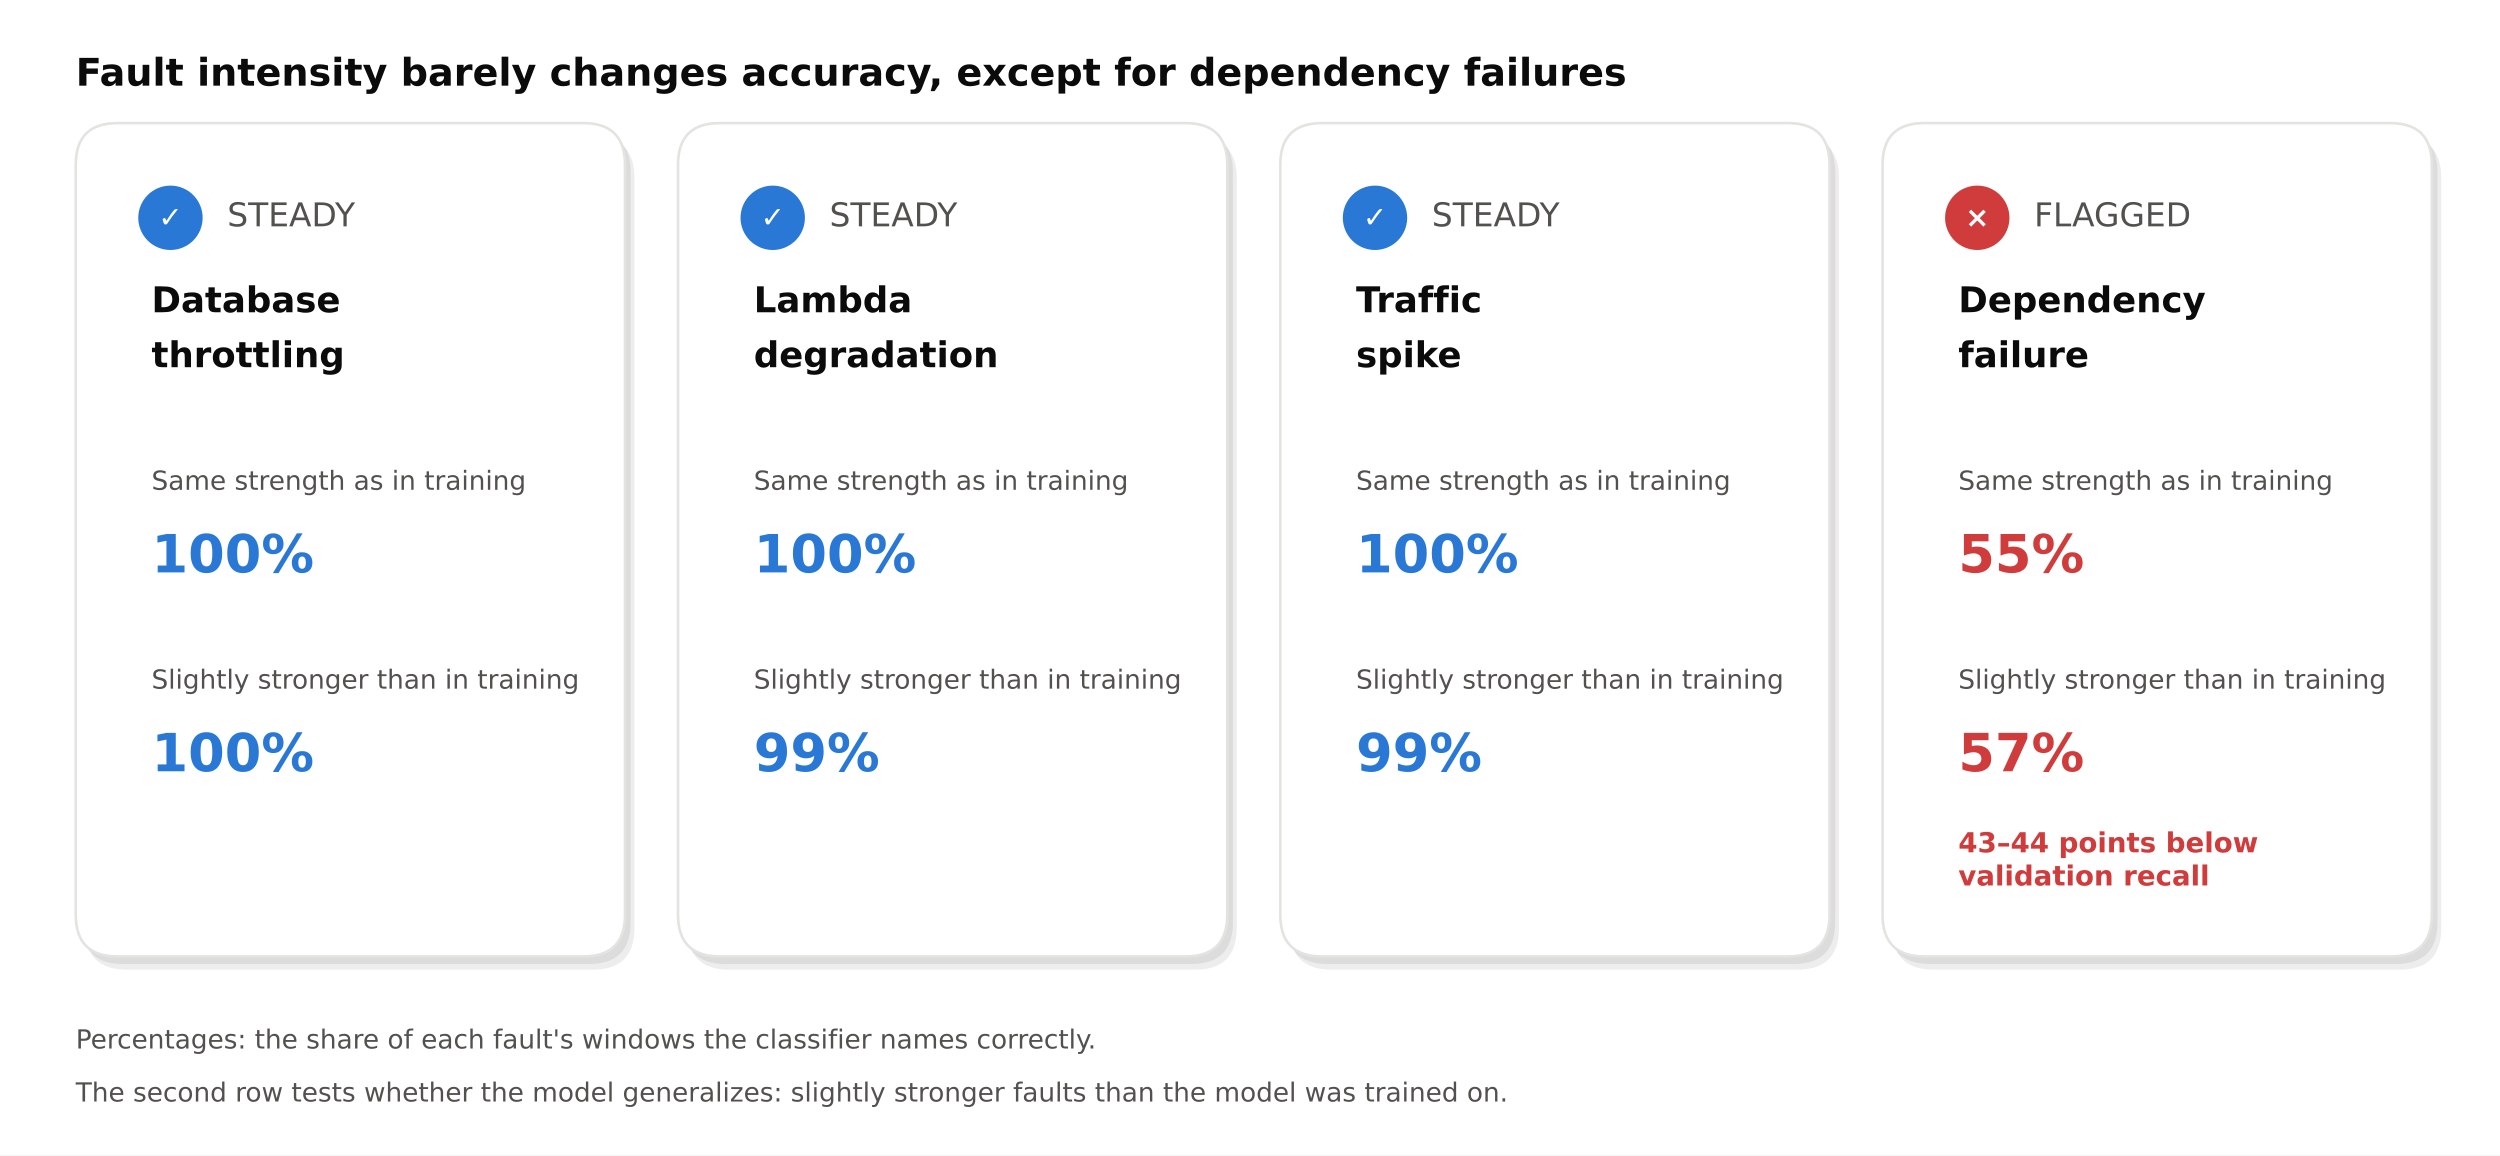
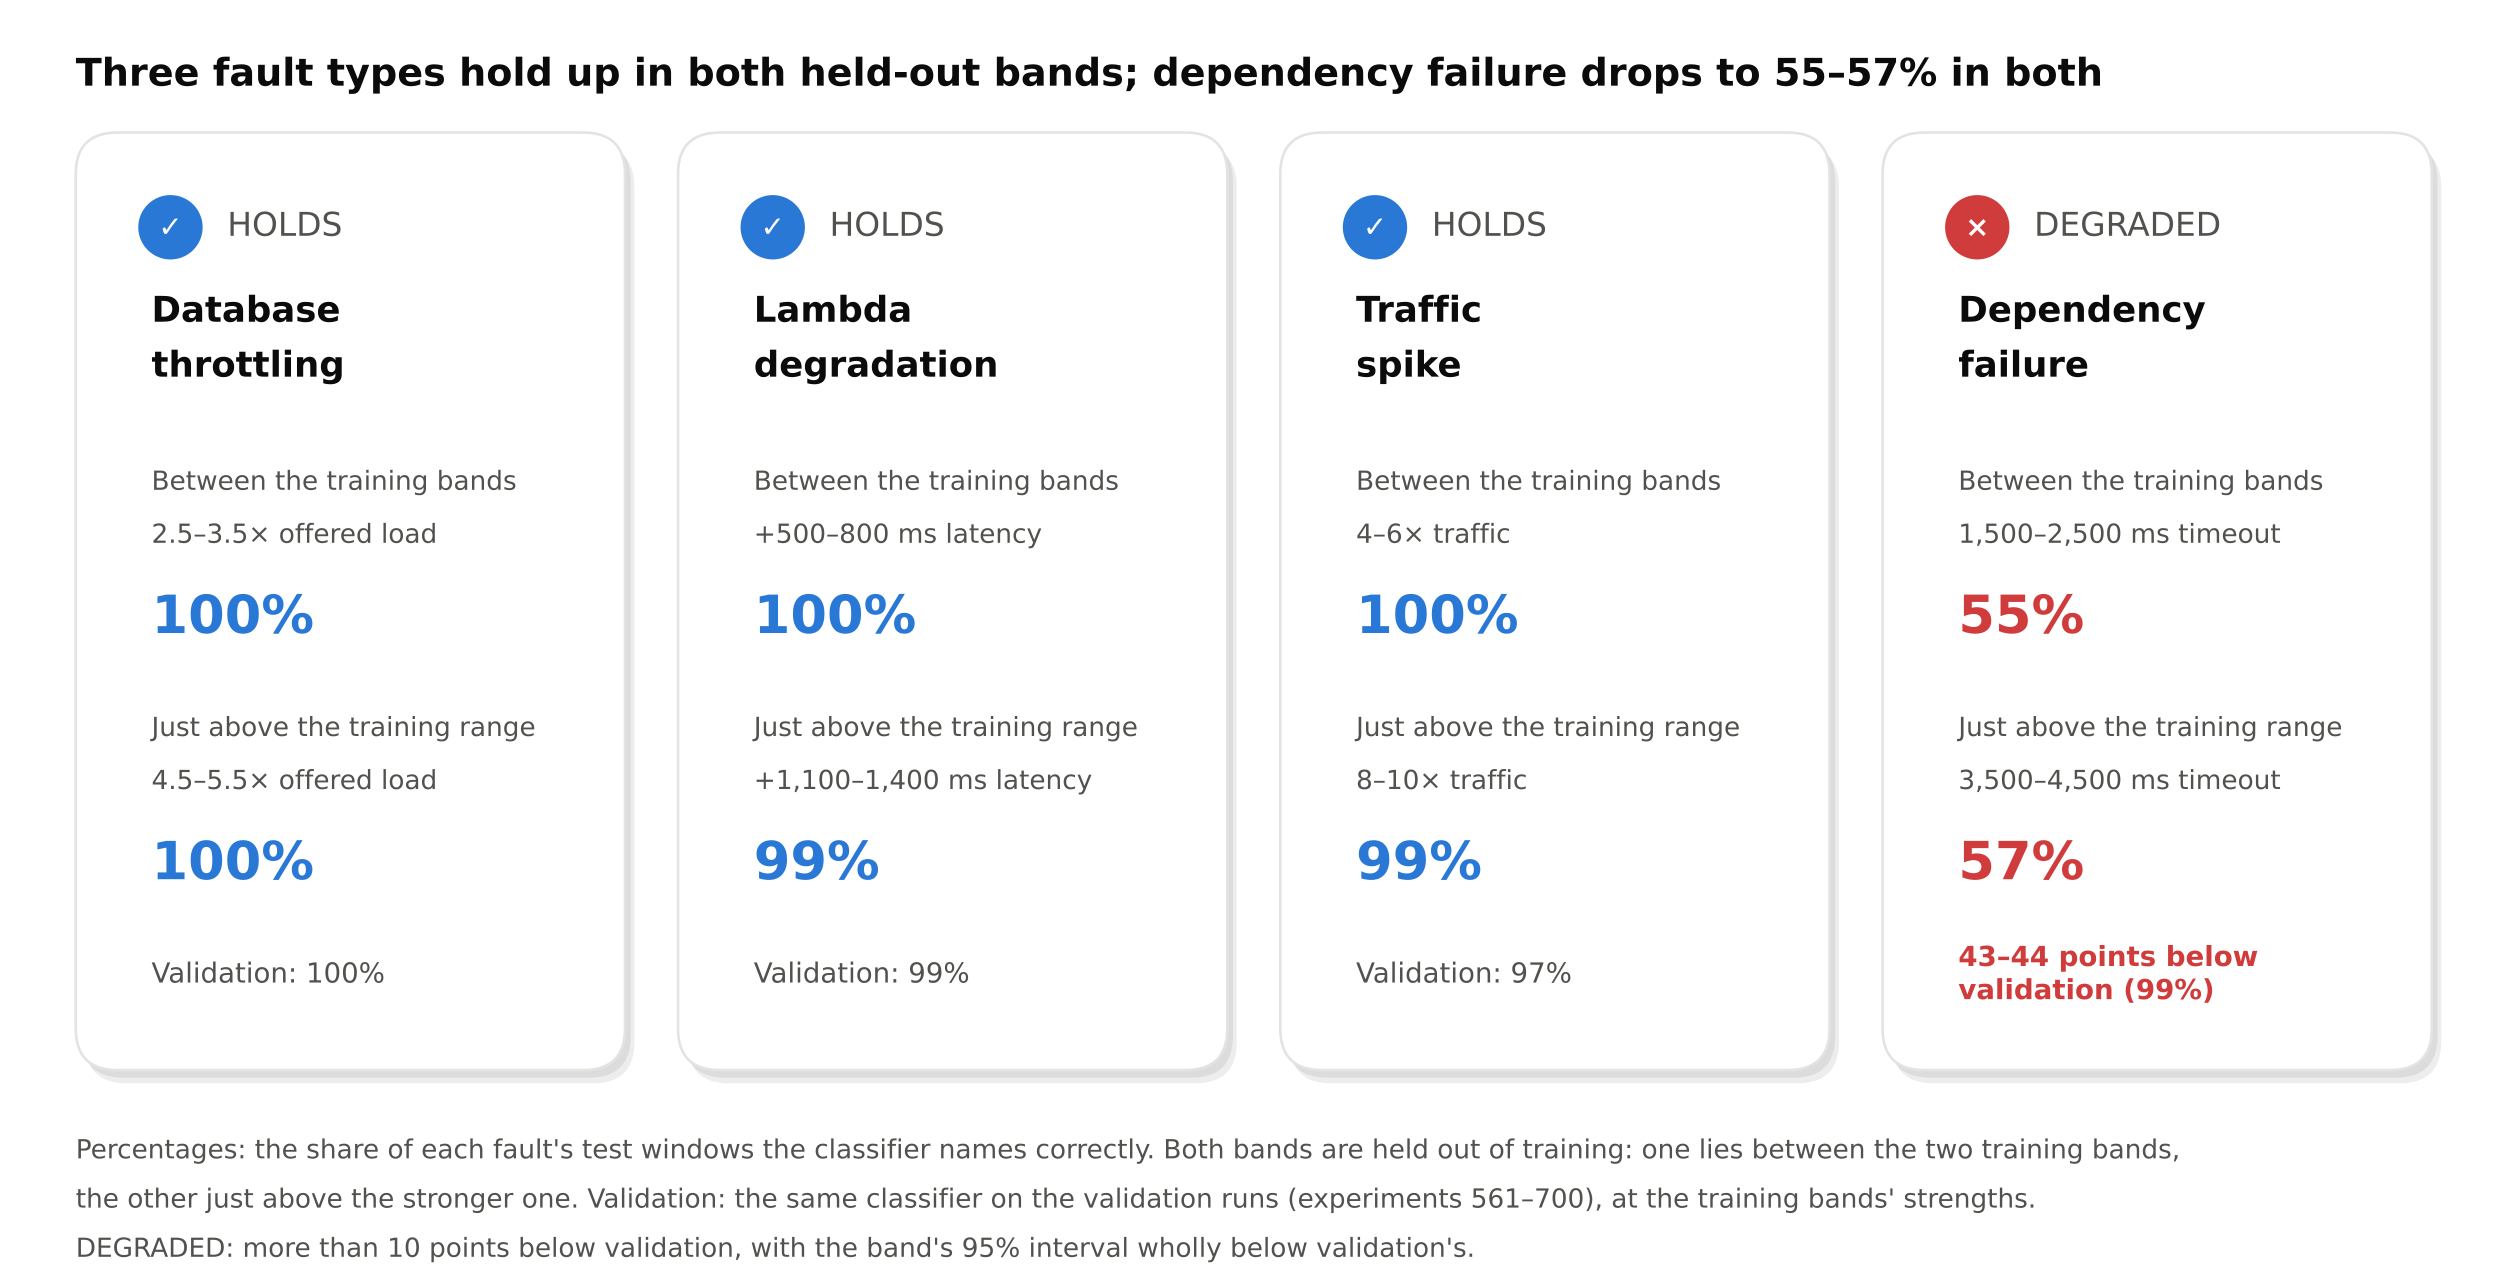
- <svg xmlns="http://www.w3.org/2000/svg" width="950.4pt" height="439.2pt" viewBox="0 0 950.4 439.2" version="1.1">
+ <svg xmlns="http://www.w3.org/2000/svg" width="950.4pt" height="489.6pt" viewBox="0 0 950.4 489.6" version="1.1">
  <defs>
    <style type="text/css">*{stroke-linejoin: round; stroke-linecap: butt}</style>
  </defs>
  <g id="figure_1">
    <g id="patch_1">
-       <path d="M 0 439.2  L 950.4 439.2  L 950.4 -0  L 0 -0  z " style="fill: #ffffff" />
+       <path d="M 0 489.6  L 950.4 489.6  L 950.4 0  L 0 0  z " style="fill: #ffffff" />
    </g>
    <g id="axes_1">
      <g id="patch_2">
-         <path d="M 48.24 368.64  L 225.36 368.64  Q 241.2 368.64 241.2 352.8  L 241.2 67.68  Q 241.2 51.84 225.36 51.84  L 48.24 51.84  Q 32.4 51.84 32.4 67.68  L 32.4 352.8  Q 32.4 368.64 48.24 368.64  z " clip-path="url(#pe6ac999317)" style="fill-opacity: 0.071" />
+         <path d="M 48.24 411.84  L 225.36 411.84  Q 241.2 411.84 241.2 396  L 241.2 71.28  Q 241.2 55.44 225.36 55.44  L 48.24 55.44  Q 32.4 55.44 32.4 71.28  L 32.4 396  Q 32.4 411.84 48.24 411.84  z " clip-path="url(#p3d60a3a40b)" style="fill-opacity: 0.071" />
      </g>
      <g id="patch_3">
-         <path d="M 46.8 366.48  L 223.92 366.48  Q 239.76 366.48 239.76 350.64  L 239.76 65.52  Q 239.76 49.68 223.92 49.68  L 46.8 49.68  Q 30.96 49.68 30.96 65.52  L 30.96 350.64  Q 30.96 366.48 46.8 366.48  z " clip-path="url(#pe6ac999317)" style="fill-opacity: 0.071" />
+         <path d="M 46.8 409.68  L 223.92 409.68  Q 239.76 409.68 239.76 393.84  L 239.76 69.12  Q 239.76 53.28 223.92 53.28  L 46.8 53.28  Q 30.96 53.28 30.96 69.12  L 30.96 393.84  Q 30.96 409.68 46.8 409.68  z " clip-path="url(#p3d60a3a40b)" style="fill-opacity: 0.071" />
      </g>
      <g id="patch_4">
-         <path d="M 277.2 368.64  L 454.32 368.64  Q 470.16 368.64 470.16 352.8  L 470.16 67.68  Q 470.16 51.84 454.32 51.84  L 277.2 51.84  Q 261.36 51.84 261.36 67.68  L 261.36 352.8  Q 261.36 368.64 277.2 368.64  z " clip-path="url(#pe6ac999317)" style="fill-opacity: 0.071" />
+         <path d="M 277.2 411.84  L 454.32 411.84  Q 470.16 411.84 470.16 396  L 470.16 71.28  Q 470.16 55.44 454.32 55.44  L 277.2 55.44  Q 261.36 55.44 261.36 71.28  L 261.36 396  Q 261.36 411.84 277.2 411.84  z " clip-path="url(#p3d60a3a40b)" style="fill-opacity: 0.071" />
      </g>
      <g id="patch_5">
-         <path d="M 275.76 366.48  L 452.88 366.48  Q 468.72 366.48 468.72 350.64  L 468.72 65.52  Q 468.72 49.68 452.88 49.68  L 275.76 49.68  Q 259.92 49.68 259.92 65.52  L 259.92 350.64  Q 259.92 366.48 275.76 366.48  z " clip-path="url(#pe6ac999317)" style="fill-opacity: 0.071" />
+         <path d="M 275.76 409.68  L 452.88 409.68  Q 468.72 409.68 468.72 393.84  L 468.72 69.12  Q 468.72 53.28 452.88 53.28  L 275.76 53.28  Q 259.92 53.28 259.92 69.12  L 259.92 393.84  Q 259.92 409.68 275.76 409.68  z " clip-path="url(#p3d60a3a40b)" style="fill-opacity: 0.071" />
      </g>
      <g id="patch_6">
-         <path d="M 506.16 368.64  L 683.28 368.64  Q 699.12 368.64 699.12 352.8  L 699.12 67.68  Q 699.12 51.84 683.28 51.84  L 506.16 51.84  Q 490.32 51.84 490.32 67.68  L 490.32 352.8  Q 490.32 368.64 506.16 368.64  z " clip-path="url(#pe6ac999317)" style="fill-opacity: 0.071" />
+         <path d="M 506.16 411.84  L 683.28 411.84  Q 699.12 411.84 699.12 396  L 699.12 71.28  Q 699.12 55.44 683.28 55.44  L 506.16 55.44  Q 490.32 55.44 490.32 71.28  L 490.32 396  Q 490.32 411.84 506.16 411.84  z " clip-path="url(#p3d60a3a40b)" style="fill-opacity: 0.071" />
      </g>
      <g id="patch_7">
-         <path d="M 504.72 366.48  L 681.84 366.48  Q 697.68 366.48 697.68 350.64  L 697.68 65.52  Q 697.68 49.68 681.84 49.68  L 504.72 49.68  Q 488.88 49.68 488.88 65.52  L 488.88 350.64  Q 488.88 366.48 504.72 366.48  z " clip-path="url(#pe6ac999317)" style="fill-opacity: 0.071" />
+         <path d="M 504.72 409.68  L 681.84 409.68  Q 697.68 409.68 697.68 393.84  L 697.68 69.12  Q 697.68 53.28 681.84 53.28  L 504.72 53.28  Q 488.88 53.28 488.88 69.12  L 488.88 393.84  Q 488.88 409.68 504.72 409.68  z " clip-path="url(#p3d60a3a40b)" style="fill-opacity: 0.071" />
      </g>
      <g id="patch_8">
-         <path d="M 735.12 368.64  L 912.24 368.64  Q 928.08 368.64 928.08 352.8  L 928.08 67.68  Q 928.08 51.84 912.24 51.84  L 735.12 51.84  Q 719.28 51.84 719.28 67.68  L 719.28 352.8  Q 719.28 368.64 735.12 368.64  z " clip-path="url(#pe6ac999317)" style="fill-opacity: 0.071" />
+         <path d="M 735.12 411.84  L 912.24 411.84  Q 928.08 411.84 928.08 396  L 928.08 71.28  Q 928.08 55.44 912.24 55.44  L 735.12 55.44  Q 719.28 55.44 719.28 71.28  L 719.28 396  Q 719.28 411.84 735.12 411.84  z " clip-path="url(#p3d60a3a40b)" style="fill-opacity: 0.071" />
      </g>
      <g id="patch_9">
-         <path d="M 733.68 366.48  L 910.8 366.48  Q 926.64 366.48 926.64 350.64  L 926.64 65.52  Q 926.64 49.68 910.8 49.68  L 733.68 49.68  Q 717.84 49.68 717.84 65.52  L 717.84 350.64  Q 717.84 366.48 733.68 366.48  z " clip-path="url(#pe6ac999317)" style="fill-opacity: 0.071" />
+         <path d="M 733.68 409.68  L 910.8 409.68  Q 926.64 409.68 926.64 393.84  L 926.64 69.12  Q 926.64 53.28 910.8 53.28  L 733.68 53.28  Q 717.84 53.28 717.84 69.12  L 717.84 393.84  Q 717.84 409.68 733.68 409.68  z " clip-path="url(#p3d60a3a40b)" style="fill-opacity: 0.071" />
      </g>
      <g id="patch_10">
-         <path d="M 44.64 363.6  L 221.76 363.6  Q 237.6 363.6 237.6 347.76  L 237.6 62.64  Q 237.6 46.8 221.76 46.8  L 44.64 46.8  Q 28.8 46.8 28.8 62.64  L 28.8 347.76  Q 28.8 363.6 44.64 363.6  z " clip-path="url(#pe6ac999317)" style="fill: #ffffff; stroke: #e4e3df; stroke-linejoin: miter" />
+         <path d="M 44.64 406.8  L 221.76 406.8  Q 237.6 406.8 237.6 390.96  L 237.6 66.24  Q 237.6 50.4 221.76 50.4  L 44.64 50.4  Q 28.8 50.4 28.8 66.24  L 28.8 390.96  Q 28.8 406.8 44.64 406.8  z " clip-path="url(#p3d60a3a40b)" style="fill: #ffffff; stroke: #e4e3df; stroke-linejoin: miter" />
      </g>
      <g id="patch_11">
-         <path d="M 273.6 363.6  L 450.72 363.6  Q 466.56 363.6 466.56 347.76  L 466.56 62.64  Q 466.56 46.8 450.72 46.8  L 273.6 46.8  Q 257.76 46.8 257.76 62.64  L 257.76 347.76  Q 257.76 363.6 273.6 363.6  z " clip-path="url(#pe6ac999317)" style="fill: #ffffff; stroke: #e4e3df; stroke-linejoin: miter" />
+         <path d="M 273.6 406.8  L 450.72 406.8  Q 466.56 406.8 466.56 390.96  L 466.56 66.24  Q 466.56 50.4 450.72 50.4  L 273.6 50.4  Q 257.76 50.4 257.76 66.24  L 257.76 390.96  Q 257.76 406.8 273.6 406.8  z " clip-path="url(#p3d60a3a40b)" style="fill: #ffffff; stroke: #e4e3df; stroke-linejoin: miter" />
      </g>
      <g id="patch_12">
-         <path d="M 502.56 363.6  L 679.68 363.6  Q 695.52 363.6 695.52 347.76  L 695.52 62.64  Q 695.52 46.8 679.68 46.8  L 502.56 46.8  Q 486.72 46.8 486.72 62.64  L 486.72 347.76  Q 486.72 363.6 502.56 363.6  z " clip-path="url(#pe6ac999317)" style="fill: #ffffff; stroke: #e4e3df; stroke-linejoin: miter" />
+         <path d="M 502.56 406.8  L 679.68 406.8  Q 695.52 406.8 695.52 390.96  L 695.52 66.24  Q 695.52 50.4 679.68 50.4  L 502.56 50.4  Q 486.72 50.4 486.72 66.24  L 486.72 390.96  Q 486.72 406.8 502.56 406.8  z " clip-path="url(#p3d60a3a40b)" style="fill: #ffffff; stroke: #e4e3df; stroke-linejoin: miter" />
      </g>
      <g id="patch_13">
-         <path d="M 731.52 363.6  L 908.64 363.6  Q 924.48 363.6 924.48 347.76  L 924.48 62.64  Q 924.48 46.8 908.64 46.8  L 731.52 46.8  Q 715.68 46.8 715.68 62.64  L 715.68 347.76  Q 715.68 363.6 731.52 363.6  z " clip-path="url(#pe6ac999317)" style="fill: #ffffff; stroke: #e4e3df; stroke-linejoin: miter" />
+         <path d="M 731.52 406.8  L 908.64 406.8  Q 924.48 406.8 924.48 390.96  L 924.48 66.24  Q 924.48 50.4 908.64 50.4  L 731.52 50.4  Q 715.68 50.4 715.68 66.24  L 715.68 390.96  Q 715.68 406.8 731.52 406.8  z " clip-path="url(#p3d60a3a40b)" style="fill: #ffffff; stroke: #e4e3df; stroke-linejoin: miter" />
      </g>
      <g id="patch_14">
-         <path d="M 64.8 95.04  C 68.046 95.04 71.16 93.75 73.455 91.455  C 75.75 89.16 77.04 86.046 77.04 82.8  C 77.04 79.554 75.75 76.44 73.455 74.145  C 71.16 71.85 68.046 70.56 64.8 70.56  C 61.554 70.56 58.44 71.85 56.145 74.145  C 53.85 76.44 52.56 79.554 52.56 82.8  C 52.56 86.046 53.85 89.16 56.145 91.455  C 58.44 93.75 61.554 95.04 64.8 95.04  z " clip-path="url(#pe6ac999317)" style="fill: #2a78d6" />
+         <path d="M 64.8 98.64  C 68.046 98.64 71.16 97.35 73.455 95.055  C 75.75 92.76 77.04 89.646 77.04 86.4  C 77.04 83.154 75.75 80.04 73.455 77.745  C 71.16 75.45 68.046 74.16 64.8 74.16  C 61.554 74.16 58.44 75.45 56.145 77.745  C 53.85 80.04 52.56 83.154 52.56 86.4  C 52.56 89.646 53.85 92.76 56.145 95.055  C 58.44 97.35 61.554 98.64 64.8 98.64  z " clip-path="url(#p3d60a3a40b)" style="fill: #2a78d6" />
      </g>
      <g id="patch_15">
-         <path d="M 293.76 95.04  C 297.006 95.04 300.12 93.75 302.415 91.455  C 304.71 89.16 306 86.046 306 82.8  C 306 79.554 304.71 76.44 302.415 74.145  C 300.12 71.85 297.006 70.56 293.76 70.56  C 290.514 70.56 287.4 71.85 285.105 74.145  C 282.81 76.44 281.52 79.554 281.52 82.8  C 281.52 86.046 282.81 89.16 285.105 91.455  C 287.4 93.75 290.514 95.04 293.76 95.04  z " clip-path="url(#pe6ac999317)" style="fill: #2a78d6" />
+         <path d="M 293.76 98.64  C 297.006 98.64 300.12 97.35 302.415 95.055  C 304.71 92.76 306 89.646 306 86.4  C 306 83.154 304.71 80.04 302.415 77.745  C 300.12 75.45 297.006 74.16 293.76 74.16  C 290.514 74.16 287.4 75.45 285.105 77.745  C 282.81 80.04 281.52 83.154 281.52 86.4  C 281.52 89.646 282.81 92.76 285.105 95.055  C 287.4 97.35 290.514 98.64 293.76 98.64  z " clip-path="url(#p3d60a3a40b)" style="fill: #2a78d6" />
      </g>
      <g id="patch_16">
-         <path d="M 522.72 95.04  C 525.966 95.04 529.08 93.75 531.375 91.455  C 533.67 89.16 534.96 86.046 534.96 82.8  C 534.96 79.554 533.67 76.44 531.375 74.145  C 529.08 71.85 525.966 70.56 522.72 70.56  C 519.474 70.56 516.36 71.85 514.065 74.145  C 511.77 76.44 510.48 79.554 510.48 82.8  C 510.48 86.046 511.77 89.16 514.065 91.455  C 516.36 93.75 519.474 95.04 522.72 95.04  z " clip-path="url(#pe6ac999317)" style="fill: #2a78d6" />
+         <path d="M 522.72 98.64  C 525.966 98.64 529.08 97.35 531.375 95.055  C 533.67 92.76 534.96 89.646 534.96 86.4  C 534.96 83.154 533.67 80.04 531.375 77.745  C 529.08 75.45 525.966 74.16 522.72 74.16  C 519.474 74.16 516.36 75.45 514.065 77.745  C 511.77 80.04 510.48 83.154 510.48 86.4  C 510.48 89.646 511.77 92.76 514.065 95.055  C 516.36 97.35 519.474 98.64 522.72 98.64  z " clip-path="url(#p3d60a3a40b)" style="fill: #2a78d6" />
      </g>
      <g id="patch_17">
-         <path d="M 751.68 95.04  C 754.926 95.04 758.04 93.75 760.335 91.455  C 762.63 89.16 763.92 86.046 763.92 82.8  C 763.92 79.554 762.63 76.44 760.335 74.145  C 758.04 71.85 754.926 70.56 751.68 70.56  C 748.434 70.56 745.32 71.85 743.025 74.145  C 740.73 76.44 739.44 79.554 739.44 82.8  C 739.44 86.046 740.73 89.16 743.025 91.455  C 745.32 93.75 748.434 95.04 751.68 95.04  z " clip-path="url(#pe6ac999317)" style="fill: #d03b3b" />
+         <path d="M 751.68 98.64  C 754.926 98.64 758.04 97.35 760.335 95.055  C 762.63 92.76 763.92 89.646 763.92 86.4  C 763.92 83.154 762.63 80.04 760.335 77.745  C 758.04 75.45 754.926 74.16 751.68 74.16  C 748.434 74.16 745.32 75.45 743.025 77.745  C 740.73 80.04 739.44 83.154 739.44 86.4  C 739.44 89.646 740.73 92.76 743.025 95.055  C 745.32 97.35 748.434 98.64 751.68 98.64  z " clip-path="url(#p3d60a3a40b)" style="fill: #d03b3b" />
      </g>
      <g id="text_1">
-         <text style="font-weight: 700; font-size: 11px; font-family: 'DejaVu Sans'; text-anchor: middle; fill: #ffffff" x="64.8" y="86.377" transform="rotate(-0 64.8 86.37742)">✓</text>
+         <text style="font-weight: 700; font-size: 11px; font-family: 'DejaVu Sans'; text-anchor: middle; fill: #ffffff" x="64.8" y="89.977" transform="rotate(-0 64.8 89.97742)">✓</text>
      </g>
      <g id="text_2">
-         <text style="font-size: 12.5px; font-family: 'DejaVu Sans'; text-anchor: start; fill: #52514e" x="86.4" y="86.047" transform="rotate(-0 86.4 86.04707)">STEADY</text>
+         <text style="font-size: 12.5px; font-family: 'DejaVu Sans'; text-anchor: start; fill: #52514e" x="86.4" y="89.647" transform="rotate(-0 86.4 89.64707)">HOLDS</text>
      </g>
      <g id="text_3">
-         <text style="font-weight: 700; font-size: 13.5px; font-family: 'DejaVu Sans'; text-anchor: start; fill: #0b0b0b" x="57.6" y="118.707" transform="rotate(-0 57.6 118.7074)">Database</text>
+         <text style="font-weight: 700; font-size: 13.5px; font-family: 'DejaVu Sans'; text-anchor: start; fill: #0b0b0b" x="57.6" y="122.307" transform="rotate(-0 57.6 122.3074)">Database</text>
      </g>
      <g id="text_4">
-         <text style="font-weight: 700; font-size: 13.5px; font-family: 'DejaVu Sans'; text-anchor: start; fill: #0b0b0b" x="57.6" y="139.587" transform="rotate(-0 57.6 139.5874)">throttling</text>
+         <text style="font-weight: 700; font-size: 13.5px; font-family: 'DejaVu Sans'; text-anchor: start; fill: #0b0b0b" x="57.6" y="143.187" transform="rotate(-0 57.6 143.1874)">throttling</text>
      </g>
      <g id="text_5">
-         <text style="font-size: 10px; font-family: 'DejaVu Sans'; text-anchor: start; fill: #52514e" x="57.6" y="186.198" transform="rotate(-0 57.6 186.198)">Same strength as in training</text>
+         <text style="font-size: 10px; font-family: 'DejaVu Sans'; text-anchor: start; fill: #52514e" x="57.6" y="186.198" transform="rotate(-0 57.6 186.198)">Between the training bands</text>
      </g>
      <g id="text_6">
-         <text style="font-weight: 700; font-size: 20px; font-family: 'DejaVu Sans'; text-anchor: start; fill: #2a78d6" x="57.6" y="217.595" transform="rotate(-0 57.6 217.5953)">100%</text>
+         <text style="font-size: 10px; font-family: 'DejaVu Sans'; text-anchor: start; fill: #52514e" x="57.6" y="206.358" transform="rotate(-0 57.6 206.358)">2.5–3.5× offered load</text>
      </g>
      <g id="text_7">
-         <text style="font-size: 10px; font-family: 'DejaVu Sans'; text-anchor: start; fill: #52514e" x="57.6" y="261.798" transform="rotate(-0 57.6 261.798)">Slightly stronger than in training</text>
+         <text style="font-weight: 700; font-size: 20px; font-family: 'DejaVu Sans'; text-anchor: start; fill: #2a78d6" x="57.6" y="240.635" transform="rotate(-0 57.6 240.6353)">100%</text>
      </g>
      <g id="text_8">
-         <text style="font-weight: 700; font-size: 20px; font-family: 'DejaVu Sans'; text-anchor: start; fill: #2a78d6" x="57.6" y="293.195" transform="rotate(-0 57.6 293.1953)">100%</text>
+         <text style="font-size: 10px; font-family: 'DejaVu Sans'; text-anchor: start; fill: #52514e" x="57.6" y="279.798" transform="rotate(-0 57.6 279.798)">Just above the training range</text>
      </g>
      <g id="text_9">
-         <text style="font-weight: 700; font-size: 11px; font-family: 'DejaVu Sans'; text-anchor: middle; fill: #ffffff" x="293.76" y="86.377" transform="rotate(-0 293.76 86.37742)">✓</text>
+         <text style="font-size: 10px; font-family: 'DejaVu Sans'; text-anchor: start; fill: #52514e" x="57.6" y="299.958" transform="rotate(-0 57.6 299.958)">4.5–5.5× offered load</text>
      </g>
      <g id="text_10">
-         <text style="font-size: 12.5px; font-family: 'DejaVu Sans'; text-anchor: start; fill: #52514e" x="315.36" y="86.047" transform="rotate(-0 315.36 86.04707)">STEADY</text>
+         <text style="font-weight: 700; font-size: 20px; font-family: 'DejaVu Sans'; text-anchor: start; fill: #2a78d6" x="57.6" y="334.235" transform="rotate(-0 57.6 334.2353)">100%</text>
      </g>
      <g id="text_11">
-         <text style="font-weight: 700; font-size: 13.5px; font-family: 'DejaVu Sans'; text-anchor: start; fill: #0b0b0b" x="286.56" y="118.707" transform="rotate(-0 286.56 118.7074)">Lambda</text>
+         <text style="font-size: 10.5px; font-family: 'DejaVu Sans'; text-anchor: start; fill: #52514e" x="57.6" y="373.528" transform="rotate(-0 57.6 373.5279)">Validation: 100%</text>
      </g>
      <g id="text_12">
-         <text style="font-weight: 700; font-size: 13.5px; font-family: 'DejaVu Sans'; text-anchor: start; fill: #0b0b0b" x="286.56" y="139.587" transform="rotate(-0 286.56 139.5874)">degradation</text>
+         <text style="font-weight: 700; font-size: 11px; font-family: 'DejaVu Sans'; text-anchor: middle; fill: #ffffff" x="293.76" y="89.977" transform="rotate(-0 293.76 89.97742)">✓</text>
      </g>
      <g id="text_13">
-         <text style="font-size: 10px; font-family: 'DejaVu Sans'; text-anchor: start; fill: #52514e" x="286.56" y="186.198" transform="rotate(-0 286.56 186.198)">Same strength as in training</text>
+         <text style="font-size: 12.5px; font-family: 'DejaVu Sans'; text-anchor: start; fill: #52514e" x="315.36" y="89.647" transform="rotate(-0 315.36 89.64707)">HOLDS</text>
      </g>
      <g id="text_14">
-         <text style="font-weight: 700; font-size: 20px; font-family: 'DejaVu Sans'; text-anchor: start; fill: #2a78d6" x="286.56" y="217.595" transform="rotate(-0 286.56 217.5953)">100%</text>
+         <text style="font-weight: 700; font-size: 13.5px; font-family: 'DejaVu Sans'; text-anchor: start; fill: #0b0b0b" x="286.56" y="122.307" transform="rotate(-0 286.56 122.3074)">Lambda</text>
      </g>
      <g id="text_15">
-         <text style="font-size: 10px; font-family: 'DejaVu Sans'; text-anchor: start; fill: #52514e" x="286.56" y="261.798" transform="rotate(-0 286.56 261.798)">Slightly stronger than in training</text>
+         <text style="font-weight: 700; font-size: 13.5px; font-family: 'DejaVu Sans'; text-anchor: start; fill: #0b0b0b" x="286.56" y="143.187" transform="rotate(-0 286.56 143.1874)">degradation</text>
      </g>
      <g id="text_16">
-         <text style="font-weight: 700; font-size: 20px; font-family: 'DejaVu Sans'; text-anchor: start; fill: #2a78d6" x="286.56" y="293.195" transform="rotate(-0 286.56 293.1953)">99%</text>
+         <text style="font-size: 10px; font-family: 'DejaVu Sans'; text-anchor: start; fill: #52514e" x="286.56" y="186.198" transform="rotate(-0 286.56 186.198)">Between the training bands</text>
      </g>
      <g id="text_17">
-         <text style="font-weight: 700; font-size: 11px; font-family: 'DejaVu Sans'; text-anchor: middle; fill: #ffffff" x="522.72" y="86.377" transform="rotate(-0 522.72 86.37742)">✓</text>
+         <text style="font-size: 10px; font-family: 'DejaVu Sans'; text-anchor: start; fill: #52514e" x="286.56" y="206.358" transform="rotate(-0 286.56 206.358)">+500–800 ms latency</text>
      </g>
      <g id="text_18">
-         <text style="font-size: 12.5px; font-family: 'DejaVu Sans'; text-anchor: start; fill: #52514e" x="544.32" y="86.047" transform="rotate(-0 544.32 86.04707)">STEADY</text>
+         <text style="font-weight: 700; font-size: 20px; font-family: 'DejaVu Sans'; text-anchor: start; fill: #2a78d6" x="286.56" y="240.635" transform="rotate(-0 286.56 240.6353)">100%</text>
      </g>
      <g id="text_19">
-         <text style="font-weight: 700; font-size: 13.5px; font-family: 'DejaVu Sans'; text-anchor: start; fill: #0b0b0b" x="515.52" y="118.707" transform="rotate(-0 515.52 118.7074)">Traffic</text>
+         <text style="font-size: 10px; font-family: 'DejaVu Sans'; text-anchor: start; fill: #52514e" x="286.56" y="279.798" transform="rotate(-0 286.56 279.798)">Just above the training range</text>
      </g>
      <g id="text_20">
-         <text style="font-weight: 700; font-size: 13.5px; font-family: 'DejaVu Sans'; text-anchor: start; fill: #0b0b0b" x="515.52" y="139.587" transform="rotate(-0 515.52 139.5874)">spike</text>
+         <text style="font-size: 10px; font-family: 'DejaVu Sans'; text-anchor: start; fill: #52514e" x="286.56" y="299.958" transform="rotate(-0 286.56 299.958)">+1,100–1,400 ms latency</text>
      </g>
      <g id="text_21">
-         <text style="font-size: 10px; font-family: 'DejaVu Sans'; text-anchor: start; fill: #52514e" x="515.52" y="186.198" transform="rotate(-0 515.52 186.198)">Same strength as in training</text>
+         <text style="font-weight: 700; font-size: 20px; font-family: 'DejaVu Sans'; text-anchor: start; fill: #2a78d6" x="286.56" y="334.235" transform="rotate(-0 286.56 334.2353)">99%</text>
      </g>
      <g id="text_22">
-         <text style="font-weight: 700; font-size: 20px; font-family: 'DejaVu Sans'; text-anchor: start; fill: #2a78d6" x="515.52" y="217.595" transform="rotate(-0 515.52 217.5953)">100%</text>
+         <text style="font-size: 10.5px; font-family: 'DejaVu Sans'; text-anchor: start; fill: #52514e" x="286.56" y="373.528" transform="rotate(-0 286.56 373.5279)">Validation: 99%</text>
      </g>
      <g id="text_23">
-         <text style="font-size: 10px; font-family: 'DejaVu Sans'; text-anchor: start; fill: #52514e" x="515.52" y="261.798" transform="rotate(-0 515.52 261.798)">Slightly stronger than in training</text>
+         <text style="font-weight: 700; font-size: 11px; font-family: 'DejaVu Sans'; text-anchor: middle; fill: #ffffff" x="522.72" y="89.977" transform="rotate(-0 522.72 89.97742)">✓</text>
      </g>
      <g id="text_24">
-         <text style="font-weight: 700; font-size: 20px; font-family: 'DejaVu Sans'; text-anchor: start; fill: #2a78d6" x="515.52" y="293.195" transform="rotate(-0 515.52 293.1953)">99%</text>
+         <text style="font-size: 12.5px; font-family: 'DejaVu Sans'; text-anchor: start; fill: #52514e" x="544.32" y="89.647" transform="rotate(-0 544.32 89.64707)">HOLDS</text>
      </g>
      <g id="text_25">
-         <text style="font-weight: 700; font-size: 11px; font-family: 'DejaVu Sans'; text-anchor: middle; fill: #ffffff" x="751.68" y="86.377" transform="rotate(-0 751.68 86.37742)">×</text>
+         <text style="font-weight: 700; font-size: 13.5px; font-family: 'DejaVu Sans'; text-anchor: start; fill: #0b0b0b" x="515.52" y="122.307" transform="rotate(-0 515.52 122.3074)">Traffic</text>
      </g>
      <g id="text_26">
-         <text style="font-size: 12.5px; font-family: 'DejaVu Sans'; text-anchor: start; fill: #52514e" x="773.28" y="86.047" transform="rotate(-0 773.28 86.04707)">FLAGGED</text>
+         <text style="font-weight: 700; font-size: 13.5px; font-family: 'DejaVu Sans'; text-anchor: start; fill: #0b0b0b" x="515.52" y="143.187" transform="rotate(-0 515.52 143.1874)">spike</text>
      </g>
      <g id="text_27">
-         <text style="font-weight: 700; font-size: 13.5px; font-family: 'DejaVu Sans'; text-anchor: start; fill: #0b0b0b" x="744.48" y="118.707" transform="rotate(-0 744.48 118.7074)">Dependency</text>
+         <text style="font-size: 10px; font-family: 'DejaVu Sans'; text-anchor: start; fill: #52514e" x="515.52" y="186.198" transform="rotate(-0 515.52 186.198)">Between the training bands</text>
      </g>
      <g id="text_28">
-         <text style="font-weight: 700; font-size: 13.5px; font-family: 'DejaVu Sans'; text-anchor: start; fill: #0b0b0b" x="744.48" y="139.587" transform="rotate(-0 744.48 139.5874)">failure</text>
+         <text style="font-size: 10px; font-family: 'DejaVu Sans'; text-anchor: start; fill: #52514e" x="515.52" y="206.358" transform="rotate(-0 515.52 206.358)">4–6× traffic</text>
      </g>
      <g id="text_29">
-         <text style="font-size: 10px; font-family: 'DejaVu Sans'; text-anchor: start; fill: #52514e" x="744.48" y="186.198" transform="rotate(-0 744.48 186.198)">Same strength as in training</text>
+         <text style="font-weight: 700; font-size: 20px; font-family: 'DejaVu Sans'; text-anchor: start; fill: #2a78d6" x="515.52" y="240.635" transform="rotate(-0 515.52 240.6353)">100%</text>
      </g>
      <g id="text_30">
-         <text style="font-weight: 700; font-size: 20px; font-family: 'DejaVu Sans'; text-anchor: start; fill: #d03b3b" x="744.48" y="217.595" transform="rotate(-0 744.48 217.5953)">55%</text>
+         <text style="font-size: 10px; font-family: 'DejaVu Sans'; text-anchor: start; fill: #52514e" x="515.52" y="279.798" transform="rotate(-0 515.52 279.798)">Just above the training range</text>
      </g>
      <g id="text_31">
-         <text style="font-size: 10px; font-family: 'DejaVu Sans'; text-anchor: start; fill: #52514e" x="744.48" y="261.798" transform="rotate(-0 744.48 261.798)">Slightly stronger than in training</text>
+         <text style="font-size: 10px; font-family: 'DejaVu Sans'; text-anchor: start; fill: #52514e" x="515.52" y="299.958" transform="rotate(-0 515.52 299.958)">8–10× traffic</text>
      </g>
      <g id="text_32">
-         <text style="font-weight: 700; font-size: 20px; font-family: 'DejaVu Sans'; text-anchor: start; fill: #d03b3b" x="744.48" y="293.195" transform="rotate(-0 744.48 293.1953)">57%</text>
+         <text style="font-weight: 700; font-size: 20px; font-family: 'DejaVu Sans'; text-anchor: start; fill: #2a78d6" x="515.52" y="334.235" transform="rotate(-0 515.52 334.2353)">99%</text>
      </g>
      <g id="text_33">
-         <text style="font-weight: 700; font-size: 10.5px; font-family: 'DejaVu Sans'; fill: #d03b3b" transform="translate(744.48 324.0265)">43–44 points below</text>
-         <text style="font-weight: 700; font-size: 10.5px; font-family: 'DejaVu Sans'; fill: #d03b3b" transform="translate(744.48 336.6294)">validation recall</text>
+         <text style="font-size: 10.5px; font-family: 'DejaVu Sans'; text-anchor: start; fill: #52514e" x="515.52" y="373.528" transform="rotate(-0 515.52 373.5279)">Validation: 97%</text>
      </g>
      <g id="text_34">
-         <text style="font-weight: 700; font-size: 14.5px; font-family: 'DejaVu Sans'; text-anchor: start; fill: #0b0b0b" x="28.8" y="32.567" transform="rotate(-0 28.8 32.56717)">Fault intensity barely changes accuracy, except for dependency failures</text>
+         <text style="font-weight: 700; font-size: 11px; font-family: 'DejaVu Sans'; text-anchor: middle; fill: #ffffff" x="751.68" y="89.977" transform="rotate(-0 751.68 89.97742)">×</text>
      </g>
      <g id="text_35">
-         <text style="font-size: 10px; font-family: 'DejaVu Sans'; text-anchor: start; fill: #52514e" x="28.8" y="398.598" transform="rotate(-0 28.8 398.598)">Percentages: the share of each fault's windows the classifier names correctly.</text>
+         <text style="font-size: 12.5px; font-family: 'DejaVu Sans'; text-anchor: start; fill: #52514e" x="773.28" y="89.647" transform="rotate(-0 773.28 89.64707)">DEGRADED</text>
      </g>
      <g id="text_36">
-         <text style="font-size: 10px; font-family: 'DejaVu Sans'; text-anchor: start; fill: #52514e" x="28.8" y="418.758" transform="rotate(-0 28.8 418.758)">The second row tests whether the model generalizes: slightly stronger faults than the model was trained on.</text>
+         <text style="font-weight: 700; font-size: 13.5px; font-family: 'DejaVu Sans'; text-anchor: start; fill: #0b0b0b" x="744.48" y="122.307" transform="rotate(-0 744.48 122.3074)">Dependency</text>
+       </g>
+       <g id="text_37">
+         <text style="font-weight: 700; font-size: 13.5px; font-family: 'DejaVu Sans'; text-anchor: start; fill: #0b0b0b" x="744.48" y="143.187" transform="rotate(-0 744.48 143.1874)">failure</text>
+       </g>
+       <g id="text_38">
+         <text style="font-size: 10px; font-family: 'DejaVu Sans'; text-anchor: start; fill: #52514e" x="744.48" y="186.198" transform="rotate(-0 744.48 186.198)">Between the training bands</text>
+       </g>
+       <g id="text_39">
+         <text style="font-size: 10px; font-family: 'DejaVu Sans'; text-anchor: start; fill: #52514e" x="744.48" y="206.358" transform="rotate(-0 744.48 206.358)">1,500–2,500 ms timeout</text>
+       </g>
+       <g id="text_40">
+         <text style="font-weight: 700; font-size: 20px; font-family: 'DejaVu Sans'; text-anchor: start; fill: #d03b3b" x="744.48" y="240.635" transform="rotate(-0 744.48 240.6353)">55%</text>
+       </g>
+       <g id="text_41">
+         <text style="font-size: 10px; font-family: 'DejaVu Sans'; text-anchor: start; fill: #52514e" x="744.48" y="279.798" transform="rotate(-0 744.48 279.798)">Just above the training range</text>
+       </g>
+       <g id="text_42">
+         <text style="font-size: 10px; font-family: 'DejaVu Sans'; text-anchor: start; fill: #52514e" x="744.48" y="299.958" transform="rotate(-0 744.48 299.958)">3,500–4,500 ms timeout</text>
+       </g>
+       <g id="text_43">
+         <text style="font-weight: 700; font-size: 20px; font-family: 'DejaVu Sans'; text-anchor: start; fill: #d03b3b" x="744.48" y="334.235" transform="rotate(-0 744.48 334.2353)">57%</text>
+       </g>
+       <g id="text_44">
+         <text style="font-weight: 700; font-size: 10.5px; font-family: 'DejaVu Sans'; fill: #d03b3b" transform="translate(744.48 367.2265)">43–44 points below</text>
+         <text style="font-weight: 700; font-size: 10.5px; font-family: 'DejaVu Sans'; fill: #d03b3b" transform="translate(744.48 379.8294)">validation (99%)</text>
+       </g>
+       <g id="text_45">
+         <text style="font-weight: 700; font-size: 14.5px; font-family: 'DejaVu Sans'; text-anchor: start; fill: #0b0b0b" x="28.8" y="32.567" transform="rotate(-0 28.8 32.56717)">Three fault types hold up in both held-out bands; dependency failure drops to 55–57% in both</text>
+       </g>
+       <g id="text_46">
+         <text style="font-size: 10px; font-family: 'DejaVu Sans'; text-anchor: start; fill: #52514e" x="28.8" y="440.358" transform="rotate(-0 28.8 440.358)">Percentages: the share of each fault's test windows the classifier names correctly. Both bands are held out of training: one lies between the two training bands,</text>
+       </g>
+       <g id="text_47">
+         <text style="font-size: 10px; font-family: 'DejaVu Sans'; text-anchor: start; fill: #52514e" x="28.8" y="459.078" transform="rotate(-0 28.8 459.078)">the other just above the stronger one. Validation: the same classifier on the validation runs (experiments 561–700), at the training bands' strengths.</text>
+       </g>
+       <g id="text_48">
+         <text style="font-size: 10px; font-family: 'DejaVu Sans'; text-anchor: start; fill: #52514e" x="28.8" y="477.798" transform="rotate(-0 28.8 477.798)">DEGRADED: more than 10 points below validation, with the band's 95% interval wholly below validation's.</text>
      </g>
    </g>
  </g>
  <defs>
-     <clipPath id="pe6ac999317">
-       <rect x="7.2" y="7.2" width="936" height="424.8" />
+     <clipPath id="p3d60a3a40b">
+       <rect x="7.2" y="7.2" width="936" height="475.2" />
    </clipPath>
  </defs>
</svg>
